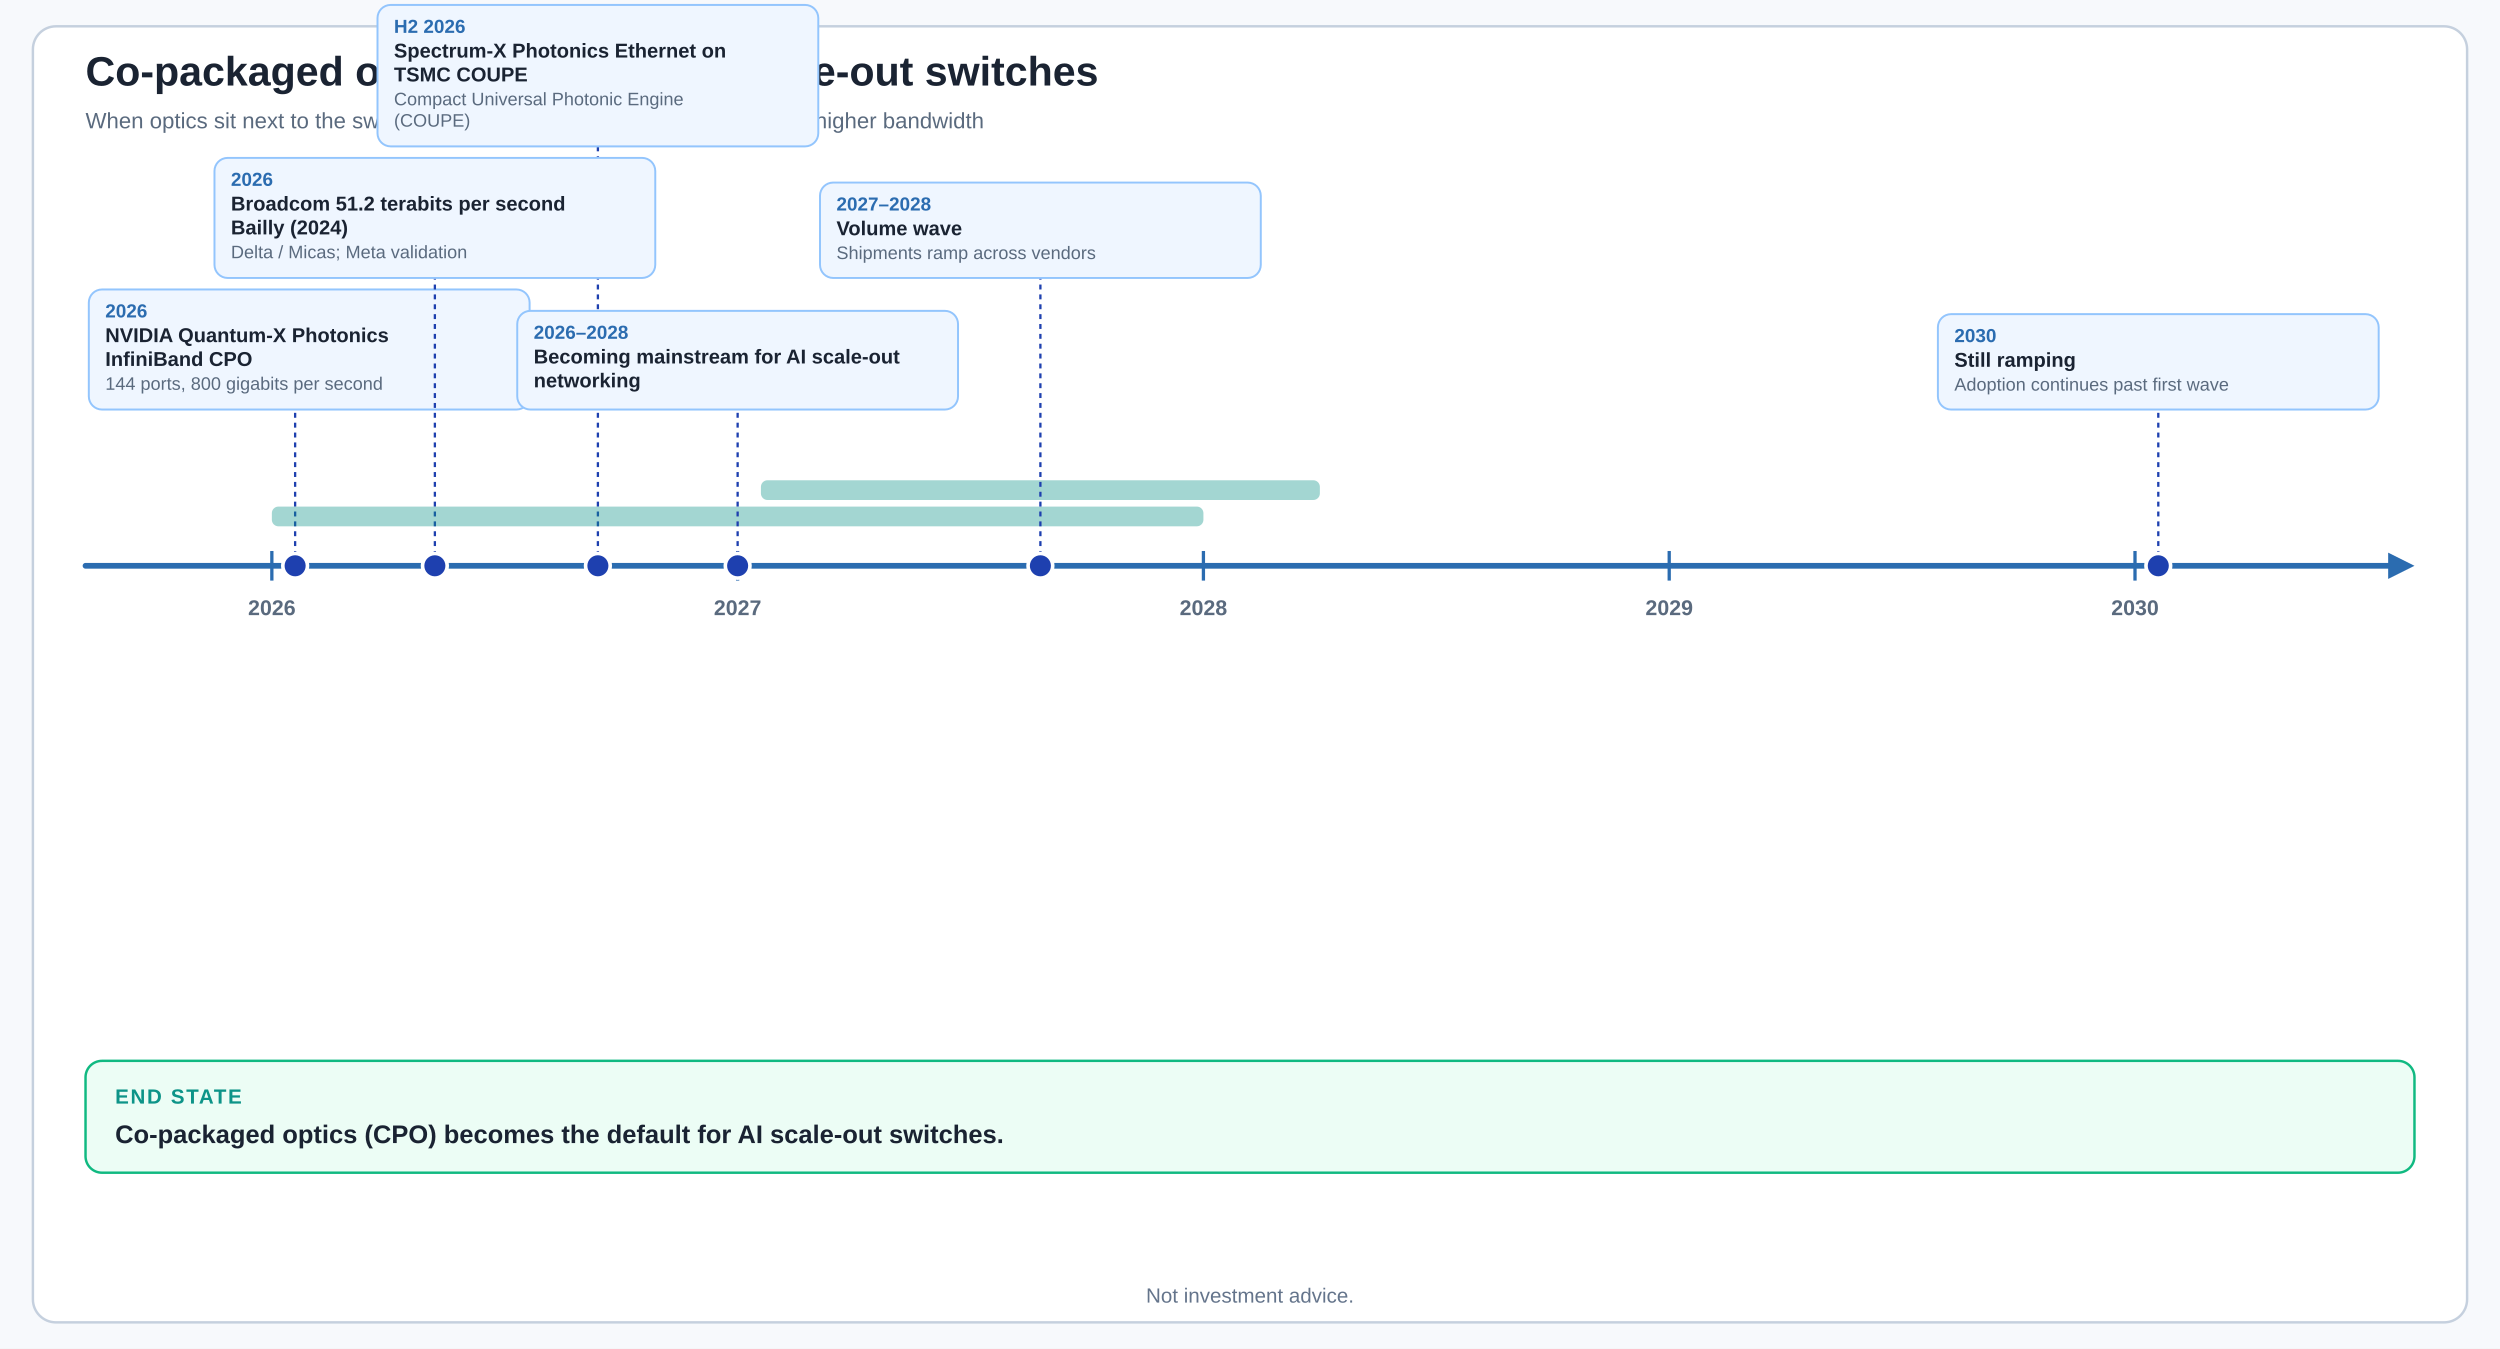
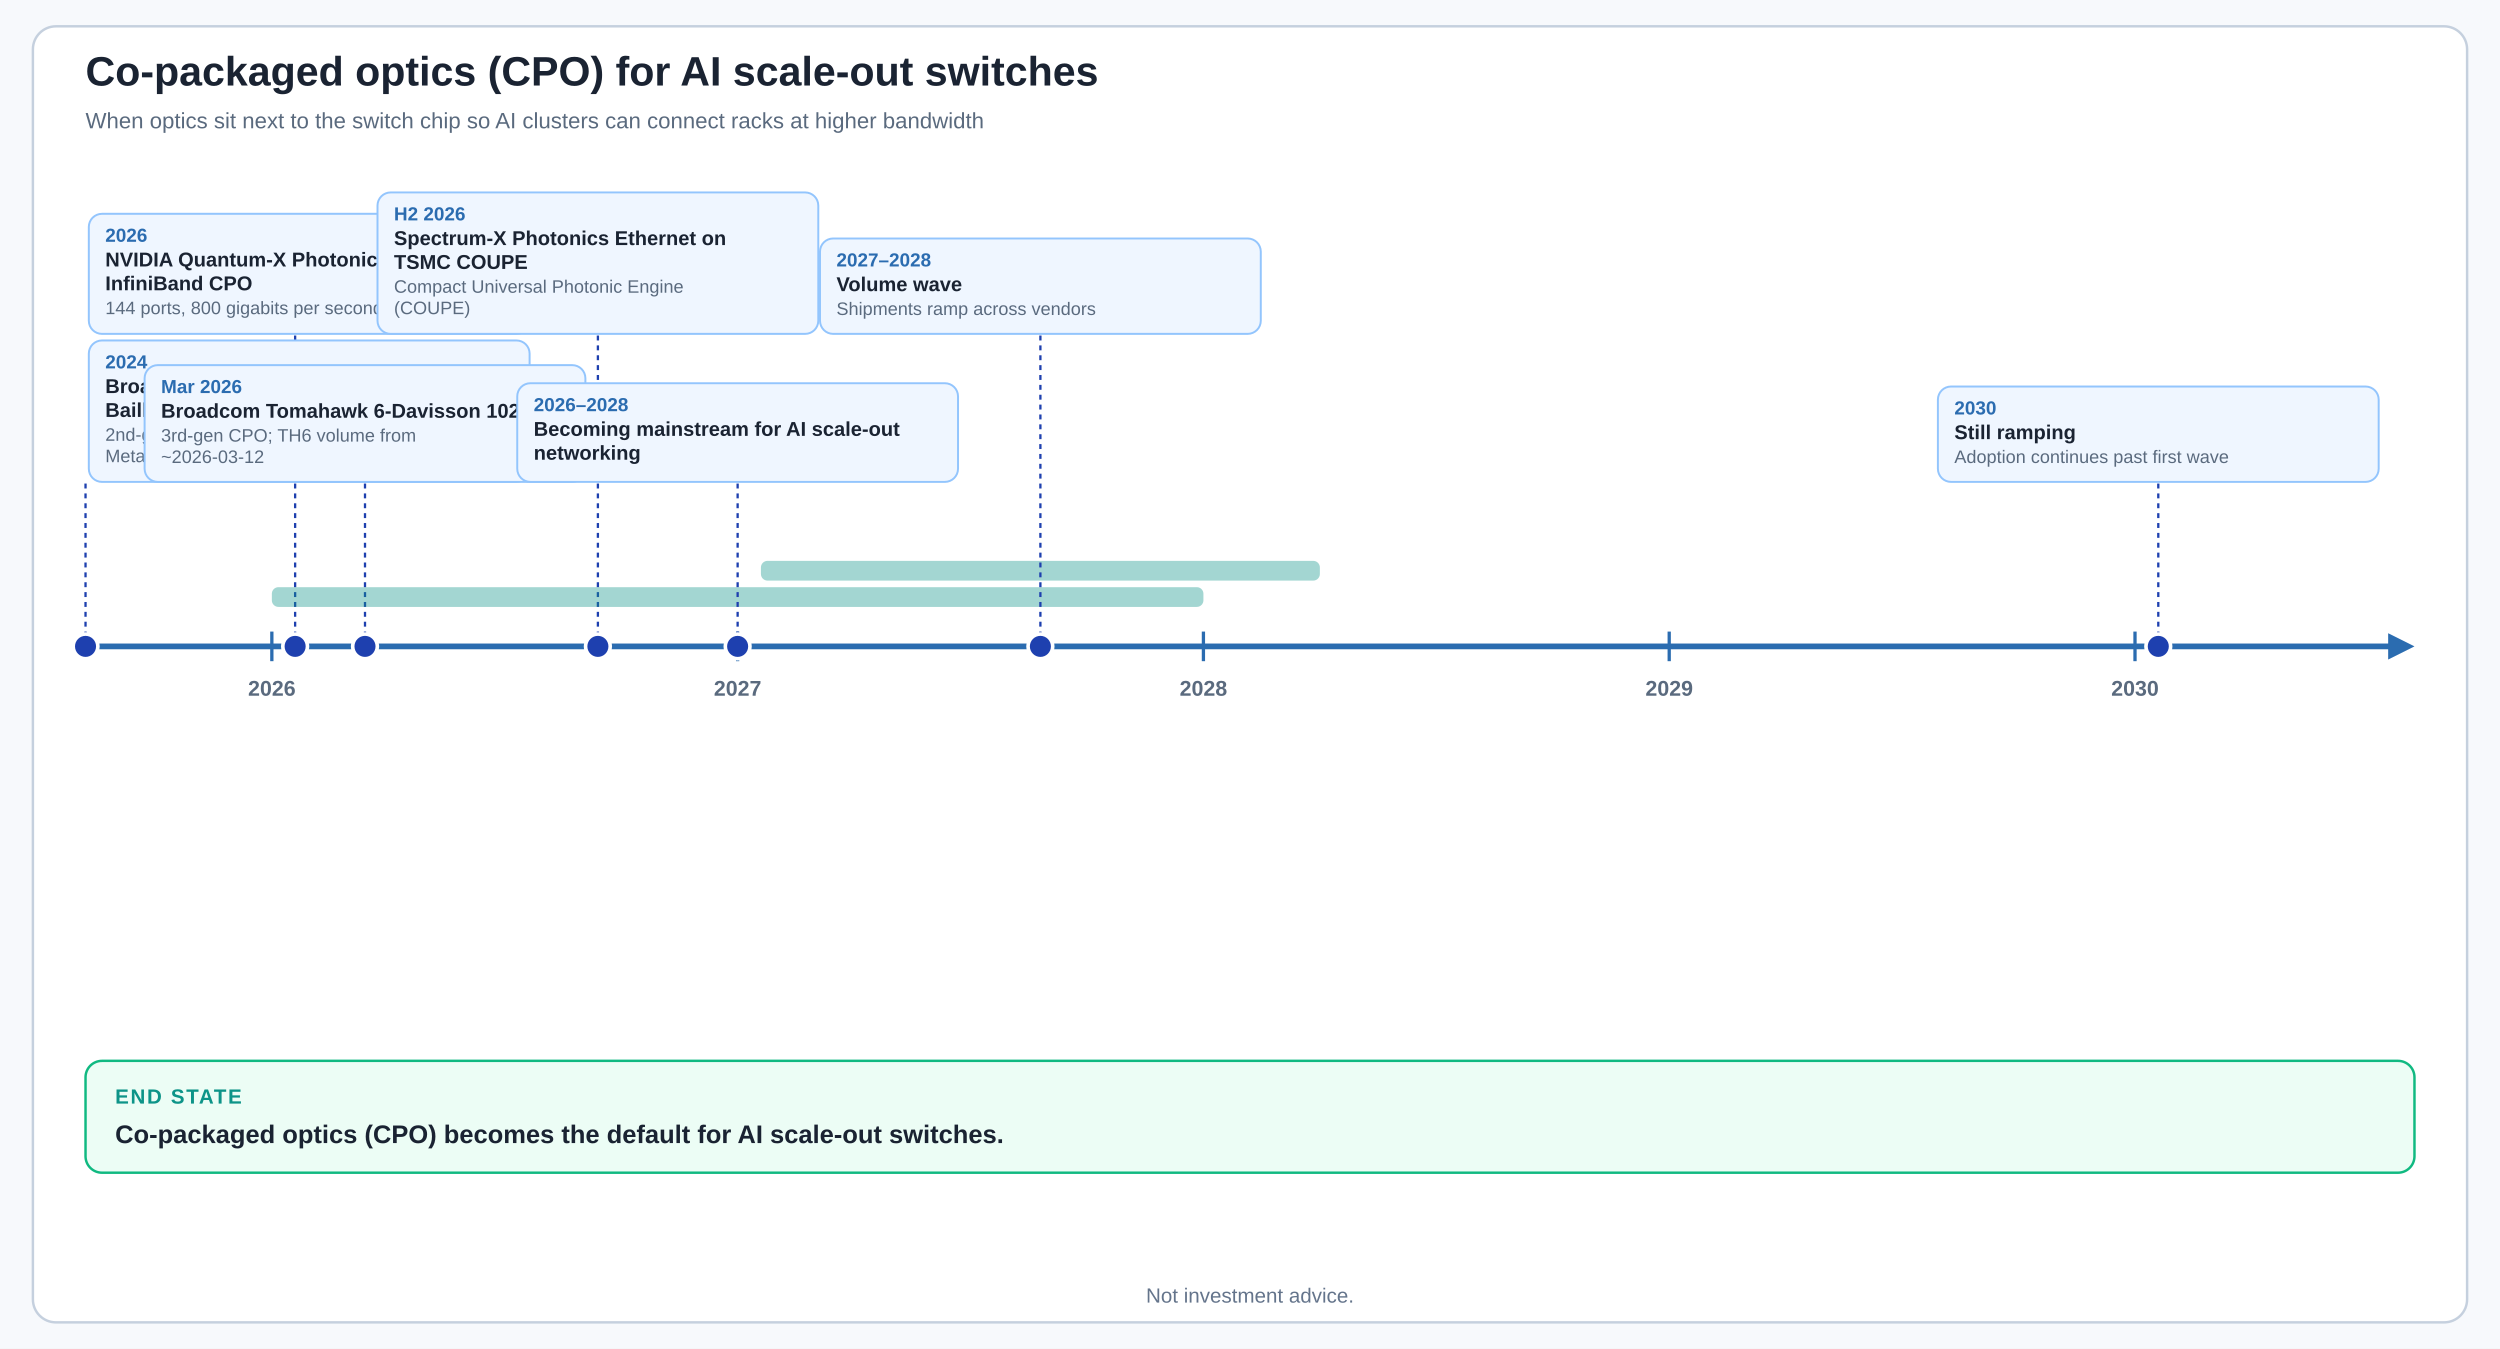
<svg xmlns="http://www.w3.org/2000/svg" width="1520" height="820" viewBox="0 0 1520 820" role="img" aria-labelledby="title desc">
  <rect width="1520" height="820" fill="#f7f9fc" />
  <rect x="20" y="16" width="1480" height="788" rx="14" fill="#ffffff" stroke="#c5d0de" stroke-width="1.5" />
  <text x="52" y="52" font-family="Segoe UI, Helvetica Neue, Arial, sans-serif" font-size="25" font-weight="700" fill="#1a2332">Co-packaged optics (CPO) for AI scale-out switches</text>
  <text x="52" y="78" font-family="Segoe UI, Helvetica Neue, Arial, sans-serif" font-size="13.5" fill="#5a6a7e">When optics sit next to the switch chip so AI clusters can connect racks at higher bandwidth</text>
-   <line x1="52" y1="344" x2="1458" y2="344" stroke="#2b6cb0" stroke-width="3.5" stroke-linecap="round" />
-   <polygon points="1468,344 1452,336 1452,352" fill="#2b6cb0" />
-   <line x1="165.28" y1="335" x2="165.28" y2="353" stroke="#2b6cb0" stroke-width="2" />
-   <text x="165.28" y="374" text-anchor="middle" font-family="Segoe UI, Helvetica Neue, Arial, sans-serif" font-size="13" font-weight="600" fill="#5a6a7e">2026</text>
-   <line x1="448.48" y1="335" x2="448.48" y2="353" stroke="#2b6cb0" stroke-width="2" />
-   <text x="448.48" y="374" text-anchor="middle" font-family="Segoe UI, Helvetica Neue, Arial, sans-serif" font-size="13" font-weight="600" fill="#5a6a7e">2027</text>
-   <line x1="731.68" y1="335" x2="731.68" y2="353" stroke="#2b6cb0" stroke-width="2" />
-   <text x="731.68" y="374" text-anchor="middle" font-family="Segoe UI, Helvetica Neue, Arial, sans-serif" font-size="13" font-weight="600" fill="#5a6a7e">2028</text>
-   <line x1="1014.88" y1="335" x2="1014.88" y2="353" stroke="#2b6cb0" stroke-width="2" />
-   <text x="1014.88" y="374" text-anchor="middle" font-family="Segoe UI, Helvetica Neue, Arial, sans-serif" font-size="13" font-weight="600" fill="#5a6a7e">2029</text>
-   <line x1="1298.08" y1="335" x2="1298.08" y2="353" stroke="#2b6cb0" stroke-width="2" />
-   <text x="1298.08" y="374" text-anchor="middle" font-family="Segoe UI, Helvetica Neue, Arial, sans-serif" font-size="13" font-weight="600" fill="#5a6a7e">2030</text>
-   <line x1="179.44" y1="344" x2="179.44" y2="249" stroke="#1e40af" stroke-width="1.4" stroke-dasharray="3 3" />
-   <circle cx="179.44" cy="344" r="7.5" fill="#1e40af" stroke="#fff" stroke-width="2.2" />
-   <rect x="54" y="176" width="268" height="73" rx="8" fill="#eff6ff" stroke="#93c5fd" stroke-width="1.2" />
-   <text x="64" y="193" font-family="Segoe UI, Helvetica Neue, Arial, sans-serif" font-size="11.5" font-weight="700" fill="#2b6cb0">2026</text>
-   <text x="64" y="208" font-family="Segoe UI, Helvetica Neue, Arial, sans-serif" font-size="12.2" font-weight="600" fill="#1a2332">NVIDIA Quantum-X Photonics</text>
-   <text x="64" y="222.5" font-family="Segoe UI, Helvetica Neue, Arial, sans-serif" font-size="12.2" font-weight="600" fill="#1a2332">InfiniBand CPO</text>
-   <text x="64" y="237.0" font-family="Segoe UI, Helvetica Neue, Arial, sans-serif" font-size="11" fill="#5a6a7e">144 ports, 800 gigabits per second</text>
-   <line x1="363.52" y1="344" x2="363.52" y2="89" stroke="#1e40af" stroke-width="1.4" stroke-dasharray="3 3" />
-   <circle cx="363.52" cy="344" r="7.5" fill="#1e40af" stroke="#fff" stroke-width="2.2" />
-   <rect x="229.52" y="3" width="268" height="86" rx="8" fill="#eff6ff" stroke="#93c5fd" stroke-width="1.2" />
-   <text x="239.52" y="20" font-family="Segoe UI, Helvetica Neue, Arial, sans-serif" font-size="11.5" font-weight="700" fill="#2b6cb0">H2 2026</text>
-   <text x="239.52" y="35" font-family="Segoe UI, Helvetica Neue, Arial, sans-serif" font-size="12.2" font-weight="600" fill="#1a2332">Spectrum-X Photonics Ethernet on</text>
-   <text x="239.52" y="49.5" font-family="Segoe UI, Helvetica Neue, Arial, sans-serif" font-size="12.2" font-weight="600" fill="#1a2332">TSMC COUPE</text>
-   <text x="239.52" y="64.0" font-family="Segoe UI, Helvetica Neue, Arial, sans-serif" font-size="11" fill="#5a6a7e">Compact Universal Photonic Engine</text>
-   <text x="239.52" y="77.0" font-family="Segoe UI, Helvetica Neue, Arial, sans-serif" font-size="11" fill="#5a6a7e">(COUPE)</text>
-   <line x1="264.4" y1="344" x2="264.4" y2="169" stroke="#1e40af" stroke-width="1.4" stroke-dasharray="3 3" />
-   <circle cx="264.4" cy="344" r="7.5" fill="#1e40af" stroke="#fff" stroke-width="2.2" />
-   <rect x="130.4" y="96" width="268" height="73" rx="8" fill="#eff6ff" stroke="#93c5fd" stroke-width="1.2" />
-   <text x="140.4" y="113" font-family="Segoe UI, Helvetica Neue, Arial, sans-serif" font-size="11.5" font-weight="700" fill="#2b6cb0">2026</text>
-   <text x="140.4" y="128" font-family="Segoe UI, Helvetica Neue, Arial, sans-serif" font-size="12.2" font-weight="600" fill="#1a2332">Broadcom 51.2 terabits per second</text>
-   <text x="140.4" y="142.5" font-family="Segoe UI, Helvetica Neue, Arial, sans-serif" font-size="12.2" font-weight="600" fill="#1a2332">Bailly (2024)</text>
-   <text x="140.4" y="157.0" font-family="Segoe UI, Helvetica Neue, Arial, sans-serif" font-size="11" fill="#5a6a7e">Delta / Micas; Meta validation</text>
-   <rect x="165.28" y="308" width="566.4" height="12" rx="4" fill="#0d9488" opacity="0.38" />
-   <line x1="448.48" y1="344" x2="448.48" y2="249" stroke="#1e40af" stroke-width="1.4" stroke-dasharray="3 3" />
-   <circle cx="448.48" cy="344" r="7.5" fill="#1e40af" stroke="#fff" stroke-width="2.2" />
-   <rect x="314.48" y="189" width="268" height="60" rx="8" fill="#eff6ff" stroke="#93c5fd" stroke-width="1.2" />
-   <text x="324.48" y="206" font-family="Segoe UI, Helvetica Neue, Arial, sans-serif" font-size="11.5" font-weight="700" fill="#2b6cb0">2026–2028</text>
-   <text x="324.48" y="221" font-family="Segoe UI, Helvetica Neue, Arial, sans-serif" font-size="12.2" font-weight="600" fill="#1a2332">Becoming mainstream for AI scale-out</text>
-   <text x="324.48" y="235.5" font-family="Segoe UI, Helvetica Neue, Arial, sans-serif" font-size="12.2" font-weight="600" fill="#1a2332">networking</text>
-   <rect x="462.64" y="292" width="339.84" height="12" rx="4" fill="#0d9488" opacity="0.38" />
-   <line x1="632.56" y1="344" x2="632.56" y2="169" stroke="#1e40af" stroke-width="1.4" stroke-dasharray="3 3" />
-   <circle cx="632.56" cy="344" r="7.5" fill="#1e40af" stroke="#fff" stroke-width="2.2" />
-   <rect x="498.56" y="111" width="268" height="58" rx="8" fill="#eff6ff" stroke="#93c5fd" stroke-width="1.2" />
-   <text x="508.56" y="128" font-family="Segoe UI, Helvetica Neue, Arial, sans-serif" font-size="11.5" font-weight="700" fill="#2b6cb0">2027–2028</text>
-   <text x="508.56" y="143" font-family="Segoe UI, Helvetica Neue, Arial, sans-serif" font-size="12.2" font-weight="600" fill="#1a2332">Volume wave</text>
-   <text x="508.56" y="157.5" font-family="Segoe UI, Helvetica Neue, Arial, sans-serif" font-size="11" fill="#5a6a7e">Shipments ramp across vendors</text>
-   <line x1="1312.24" y1="344" x2="1312.24" y2="249" stroke="#1e40af" stroke-width="1.4" stroke-dasharray="3 3" />
-   <circle cx="1312.24" cy="344" r="7.5" fill="#1e40af" stroke="#fff" stroke-width="2.2" />
-   <rect x="1178.24" y="191" width="268" height="58" rx="8" fill="#eff6ff" stroke="#93c5fd" stroke-width="1.2" />
-   <text x="1188.24" y="208" font-family="Segoe UI, Helvetica Neue, Arial, sans-serif" font-size="11.5" font-weight="700" fill="#2b6cb0">2030</text>
-   <text x="1188.24" y="223" font-family="Segoe UI, Helvetica Neue, Arial, sans-serif" font-size="12.2" font-weight="600" fill="#1a2332">Still ramping</text>
-   <text x="1188.24" y="237.5" font-family="Segoe UI, Helvetica Neue, Arial, sans-serif" font-size="11" fill="#5a6a7e">Adoption continues past first wave</text>
+   <line x1="52" y1="393" x2="1458" y2="393" stroke="#2b6cb0" stroke-width="3.5" stroke-linecap="round" />
+   <polygon points="1468,393 1452,385 1452,401" fill="#2b6cb0" />
+   <line x1="165.28" y1="384" x2="165.28" y2="402" stroke="#2b6cb0" stroke-width="2" />
+   <text x="165.28" y="423" text-anchor="middle" font-family="Segoe UI, Helvetica Neue, Arial, sans-serif" font-size="13" font-weight="600" fill="#5a6a7e">2026</text>
+   <line x1="448.48" y1="384" x2="448.48" y2="402" stroke="#2b6cb0" stroke-width="2" />
+   <text x="448.48" y="423" text-anchor="middle" font-family="Segoe UI, Helvetica Neue, Arial, sans-serif" font-size="13" font-weight="600" fill="#5a6a7e">2027</text>
+   <line x1="731.68" y1="384" x2="731.68" y2="402" stroke="#2b6cb0" stroke-width="2" />
+   <text x="731.68" y="423" text-anchor="middle" font-family="Segoe UI, Helvetica Neue, Arial, sans-serif" font-size="13" font-weight="600" fill="#5a6a7e">2028</text>
+   <line x1="1014.88" y1="384" x2="1014.88" y2="402" stroke="#2b6cb0" stroke-width="2" />
+   <text x="1014.88" y="423" text-anchor="middle" font-family="Segoe UI, Helvetica Neue, Arial, sans-serif" font-size="13" font-weight="600" fill="#5a6a7e">2029</text>
+   <line x1="1298.08" y1="384" x2="1298.08" y2="402" stroke="#2b6cb0" stroke-width="2" />
+   <text x="1298.08" y="423" text-anchor="middle" font-family="Segoe UI, Helvetica Neue, Arial, sans-serif" font-size="13" font-weight="600" fill="#5a6a7e">2030</text>
+   <line x1="179.44" y1="393" x2="179.44" y2="203" stroke="#1e40af" stroke-width="1.4" stroke-dasharray="3 3" />
+   <circle cx="179.44" cy="393" r="7.5" fill="#1e40af" stroke="#fff" stroke-width="2.2" />
+   <rect x="54" y="130" width="268" height="73" rx="8" fill="#eff6ff" stroke="#93c5fd" stroke-width="1.2" />
+   <text x="64" y="147" font-family="Segoe UI, Helvetica Neue, Arial, sans-serif" font-size="11.5" font-weight="700" fill="#2b6cb0">2026</text>
+   <text x="64" y="162" font-family="Segoe UI, Helvetica Neue, Arial, sans-serif" font-size="12.2" font-weight="600" fill="#1a2332">NVIDIA Quantum-X Photonics</text>
+   <text x="64" y="176.5" font-family="Segoe UI, Helvetica Neue, Arial, sans-serif" font-size="12.2" font-weight="600" fill="#1a2332">InfiniBand CPO</text>
+   <text x="64" y="191.0" font-family="Segoe UI, Helvetica Neue, Arial, sans-serif" font-size="11" fill="#5a6a7e">144 ports, 800 gigabits per second</text>
+   <line x1="363.52" y1="393" x2="363.52" y2="203" stroke="#1e40af" stroke-width="1.4" stroke-dasharray="3 3" />
+   <circle cx="363.52" cy="393" r="7.5" fill="#1e40af" stroke="#fff" stroke-width="2.2" />
+   <rect x="229.52" y="117" width="268" height="86" rx="8" fill="#eff6ff" stroke="#93c5fd" stroke-width="1.2" />
+   <text x="239.52" y="134" font-family="Segoe UI, Helvetica Neue, Arial, sans-serif" font-size="11.5" font-weight="700" fill="#2b6cb0">H2 2026</text>
+   <text x="239.52" y="149" font-family="Segoe UI, Helvetica Neue, Arial, sans-serif" font-size="12.2" font-weight="600" fill="#1a2332">Spectrum-X Photonics Ethernet on</text>
+   <text x="239.52" y="163.5" font-family="Segoe UI, Helvetica Neue, Arial, sans-serif" font-size="12.2" font-weight="600" fill="#1a2332">TSMC COUPE</text>
+   <text x="239.52" y="178.0" font-family="Segoe UI, Helvetica Neue, Arial, sans-serif" font-size="11" fill="#5a6a7e">Compact Universal Photonic Engine</text>
+   <text x="239.52" y="191.0" font-family="Segoe UI, Helvetica Neue, Arial, sans-serif" font-size="11" fill="#5a6a7e">(COUPE)</text>
+   <line x1="52.0" y1="393" x2="52.0" y2="293" stroke="#1e40af" stroke-width="1.4" stroke-dasharray="3 3" />
+   <circle cx="52.0" cy="393" r="7.5" fill="#1e40af" stroke="#fff" stroke-width="2.2" />
+   <rect x="54" y="207" width="268" height="86" rx="8" fill="#eff6ff" stroke="#93c5fd" stroke-width="1.2" />
+   <text x="64" y="224" font-family="Segoe UI, Helvetica Neue, Arial, sans-serif" font-size="11.5" font-weight="700" fill="#2b6cb0">2024</text>
+   <text x="64" y="239" font-family="Segoe UI, Helvetica Neue, Arial, sans-serif" font-size="12.2" font-weight="600" fill="#1a2332">Broadcom 51.2 terabits per second</text>
+   <text x="64" y="253.5" font-family="Segoe UI, Helvetica Neue, Arial, sans-serif" font-size="12.2" font-weight="600" fill="#1a2332">Bailly</text>
+   <text x="64" y="268.0" font-family="Segoe UI, Helvetica Neue, Arial, sans-serif" font-size="11" fill="#5a6a7e">2nd-gen CPO milestone; Delta / Micas;</text>
+   <text x="64" y="281.0" font-family="Segoe UI, Helvetica Neue, Arial, sans-serif" font-size="11" fill="#5a6a7e">Meta validation</text>
+   <line x1="221.92" y1="393" x2="221.92" y2="293" stroke="#1e40af" stroke-width="1.4" stroke-dasharray="3 3" />
+   <circle cx="221.92" cy="393" r="7.5" fill="#1e40af" stroke="#fff" stroke-width="2.2" />
+   <rect x="87.92" y="222" width="268" height="71" rx="8" fill="#eff6ff" stroke="#93c5fd" stroke-width="1.2" />
+   <text x="97.92" y="239" font-family="Segoe UI, Helvetica Neue, Arial, sans-serif" font-size="11.5" font-weight="700" fill="#2b6cb0">Mar 2026</text>
+   <text x="97.92" y="254" font-family="Segoe UI, Helvetica Neue, Arial, sans-serif" font-size="12.2" font-weight="600" fill="#1a2332">Broadcom Tomahawk 6-Davisson 102.4T</text>
+   <text x="97.92" y="268.5" font-family="Segoe UI, Helvetica Neue, Arial, sans-serif" font-size="11" fill="#5a6a7e">3rd-gen CPO; TH6 volume from</text>
+   <text x="97.92" y="281.5" font-family="Segoe UI, Helvetica Neue, Arial, sans-serif" font-size="11" fill="#5a6a7e">~2026-03-12</text>
+   <rect x="165.28" y="357" width="566.4" height="12" rx="4" fill="#0d9488" opacity="0.38" />
+   <line x1="448.48" y1="393" x2="448.48" y2="293" stroke="#1e40af" stroke-width="1.4" stroke-dasharray="3 3" />
+   <circle cx="448.48" cy="393" r="7.5" fill="#1e40af" stroke="#fff" stroke-width="2.2" />
+   <rect x="314.48" y="233" width="268" height="60" rx="8" fill="#eff6ff" stroke="#93c5fd" stroke-width="1.2" />
+   <text x="324.48" y="250" font-family="Segoe UI, Helvetica Neue, Arial, sans-serif" font-size="11.5" font-weight="700" fill="#2b6cb0">2026–2028</text>
+   <text x="324.48" y="265" font-family="Segoe UI, Helvetica Neue, Arial, sans-serif" font-size="12.2" font-weight="600" fill="#1a2332">Becoming mainstream for AI scale-out</text>
+   <text x="324.48" y="279.5" font-family="Segoe UI, Helvetica Neue, Arial, sans-serif" font-size="12.2" font-weight="600" fill="#1a2332">networking</text>
+   <rect x="462.64" y="341" width="339.84" height="12" rx="4" fill="#0d9488" opacity="0.38" />
+   <line x1="632.56" y1="393" x2="632.56" y2="203" stroke="#1e40af" stroke-width="1.4" stroke-dasharray="3 3" />
+   <circle cx="632.56" cy="393" r="7.5" fill="#1e40af" stroke="#fff" stroke-width="2.2" />
+   <rect x="498.56" y="145" width="268" height="58" rx="8" fill="#eff6ff" stroke="#93c5fd" stroke-width="1.2" />
+   <text x="508.56" y="162" font-family="Segoe UI, Helvetica Neue, Arial, sans-serif" font-size="11.5" font-weight="700" fill="#2b6cb0">2027–2028</text>
+   <text x="508.56" y="177" font-family="Segoe UI, Helvetica Neue, Arial, sans-serif" font-size="12.2" font-weight="600" fill="#1a2332">Volume wave</text>
+   <text x="508.56" y="191.5" font-family="Segoe UI, Helvetica Neue, Arial, sans-serif" font-size="11" fill="#5a6a7e">Shipments ramp across vendors</text>
+   <line x1="1312.24" y1="393" x2="1312.24" y2="293" stroke="#1e40af" stroke-width="1.4" stroke-dasharray="3 3" />
+   <circle cx="1312.24" cy="393" r="7.5" fill="#1e40af" stroke="#fff" stroke-width="2.2" />
+   <rect x="1178.24" y="235" width="268" height="58" rx="8" fill="#eff6ff" stroke="#93c5fd" stroke-width="1.2" />
+   <text x="1188.24" y="252" font-family="Segoe UI, Helvetica Neue, Arial, sans-serif" font-size="11.5" font-weight="700" fill="#2b6cb0">2030</text>
+   <text x="1188.24" y="267" font-family="Segoe UI, Helvetica Neue, Arial, sans-serif" font-size="12.2" font-weight="600" fill="#1a2332">Still ramping</text>
+   <text x="1188.24" y="281.5" font-family="Segoe UI, Helvetica Neue, Arial, sans-serif" font-size="11" fill="#5a6a7e">Adoption continues past first wave</text>
  <rect x="52" y="645" width="1416" height="68" rx="10" fill="#ecfdf5" stroke="#10b981" stroke-width="1.5" />
  <text x="70" y="671" font-family="Segoe UI, Helvetica Neue, Arial, sans-serif" font-size="12.5" font-weight="700" fill="#0d9488" letter-spacing="0.08em">END STATE</text>
  <text x="70" y="695" font-family="Segoe UI, Helvetica Neue, Arial, sans-serif" font-size="15.5" font-weight="600" fill="#1a2332">Co-packaged optics (CPO) becomes the default for AI scale-out switches.</text>
  <text x="760.0" y="792" text-anchor="middle" font-family="Segoe UI, Helvetica Neue, Arial, sans-serif" font-size="12.5" fill="#64748b">Not investment advice.</text>
</svg>
